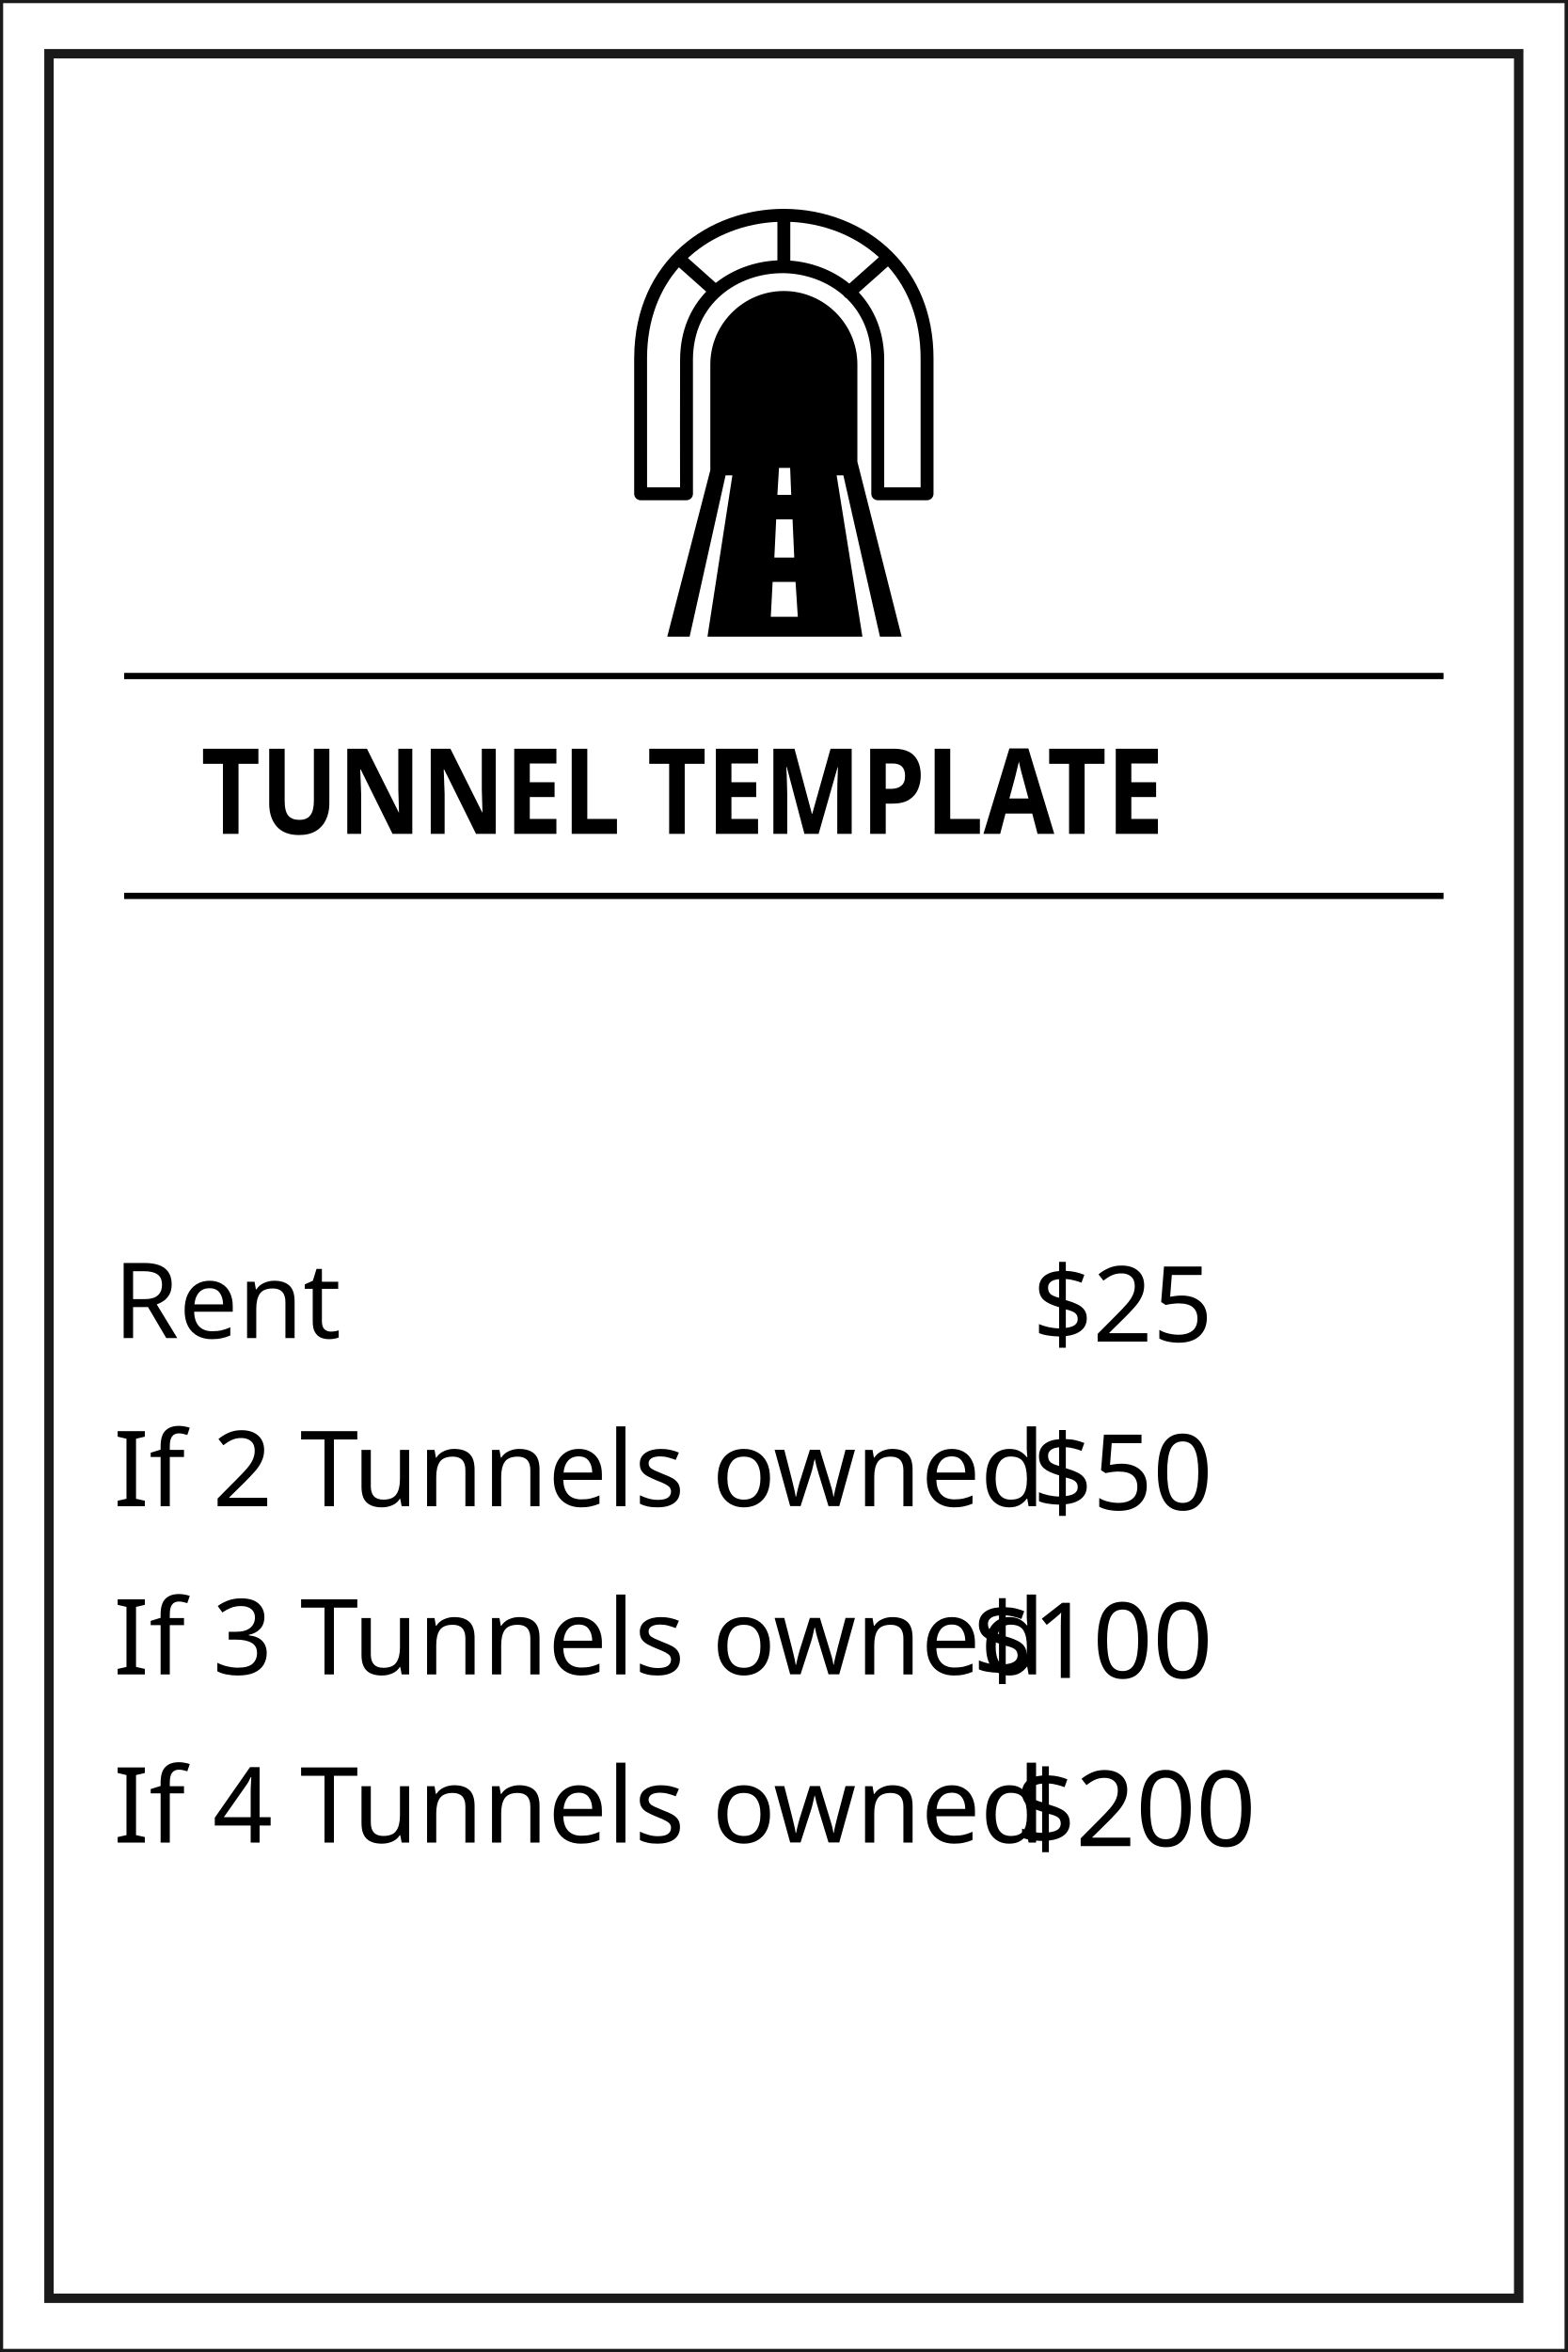
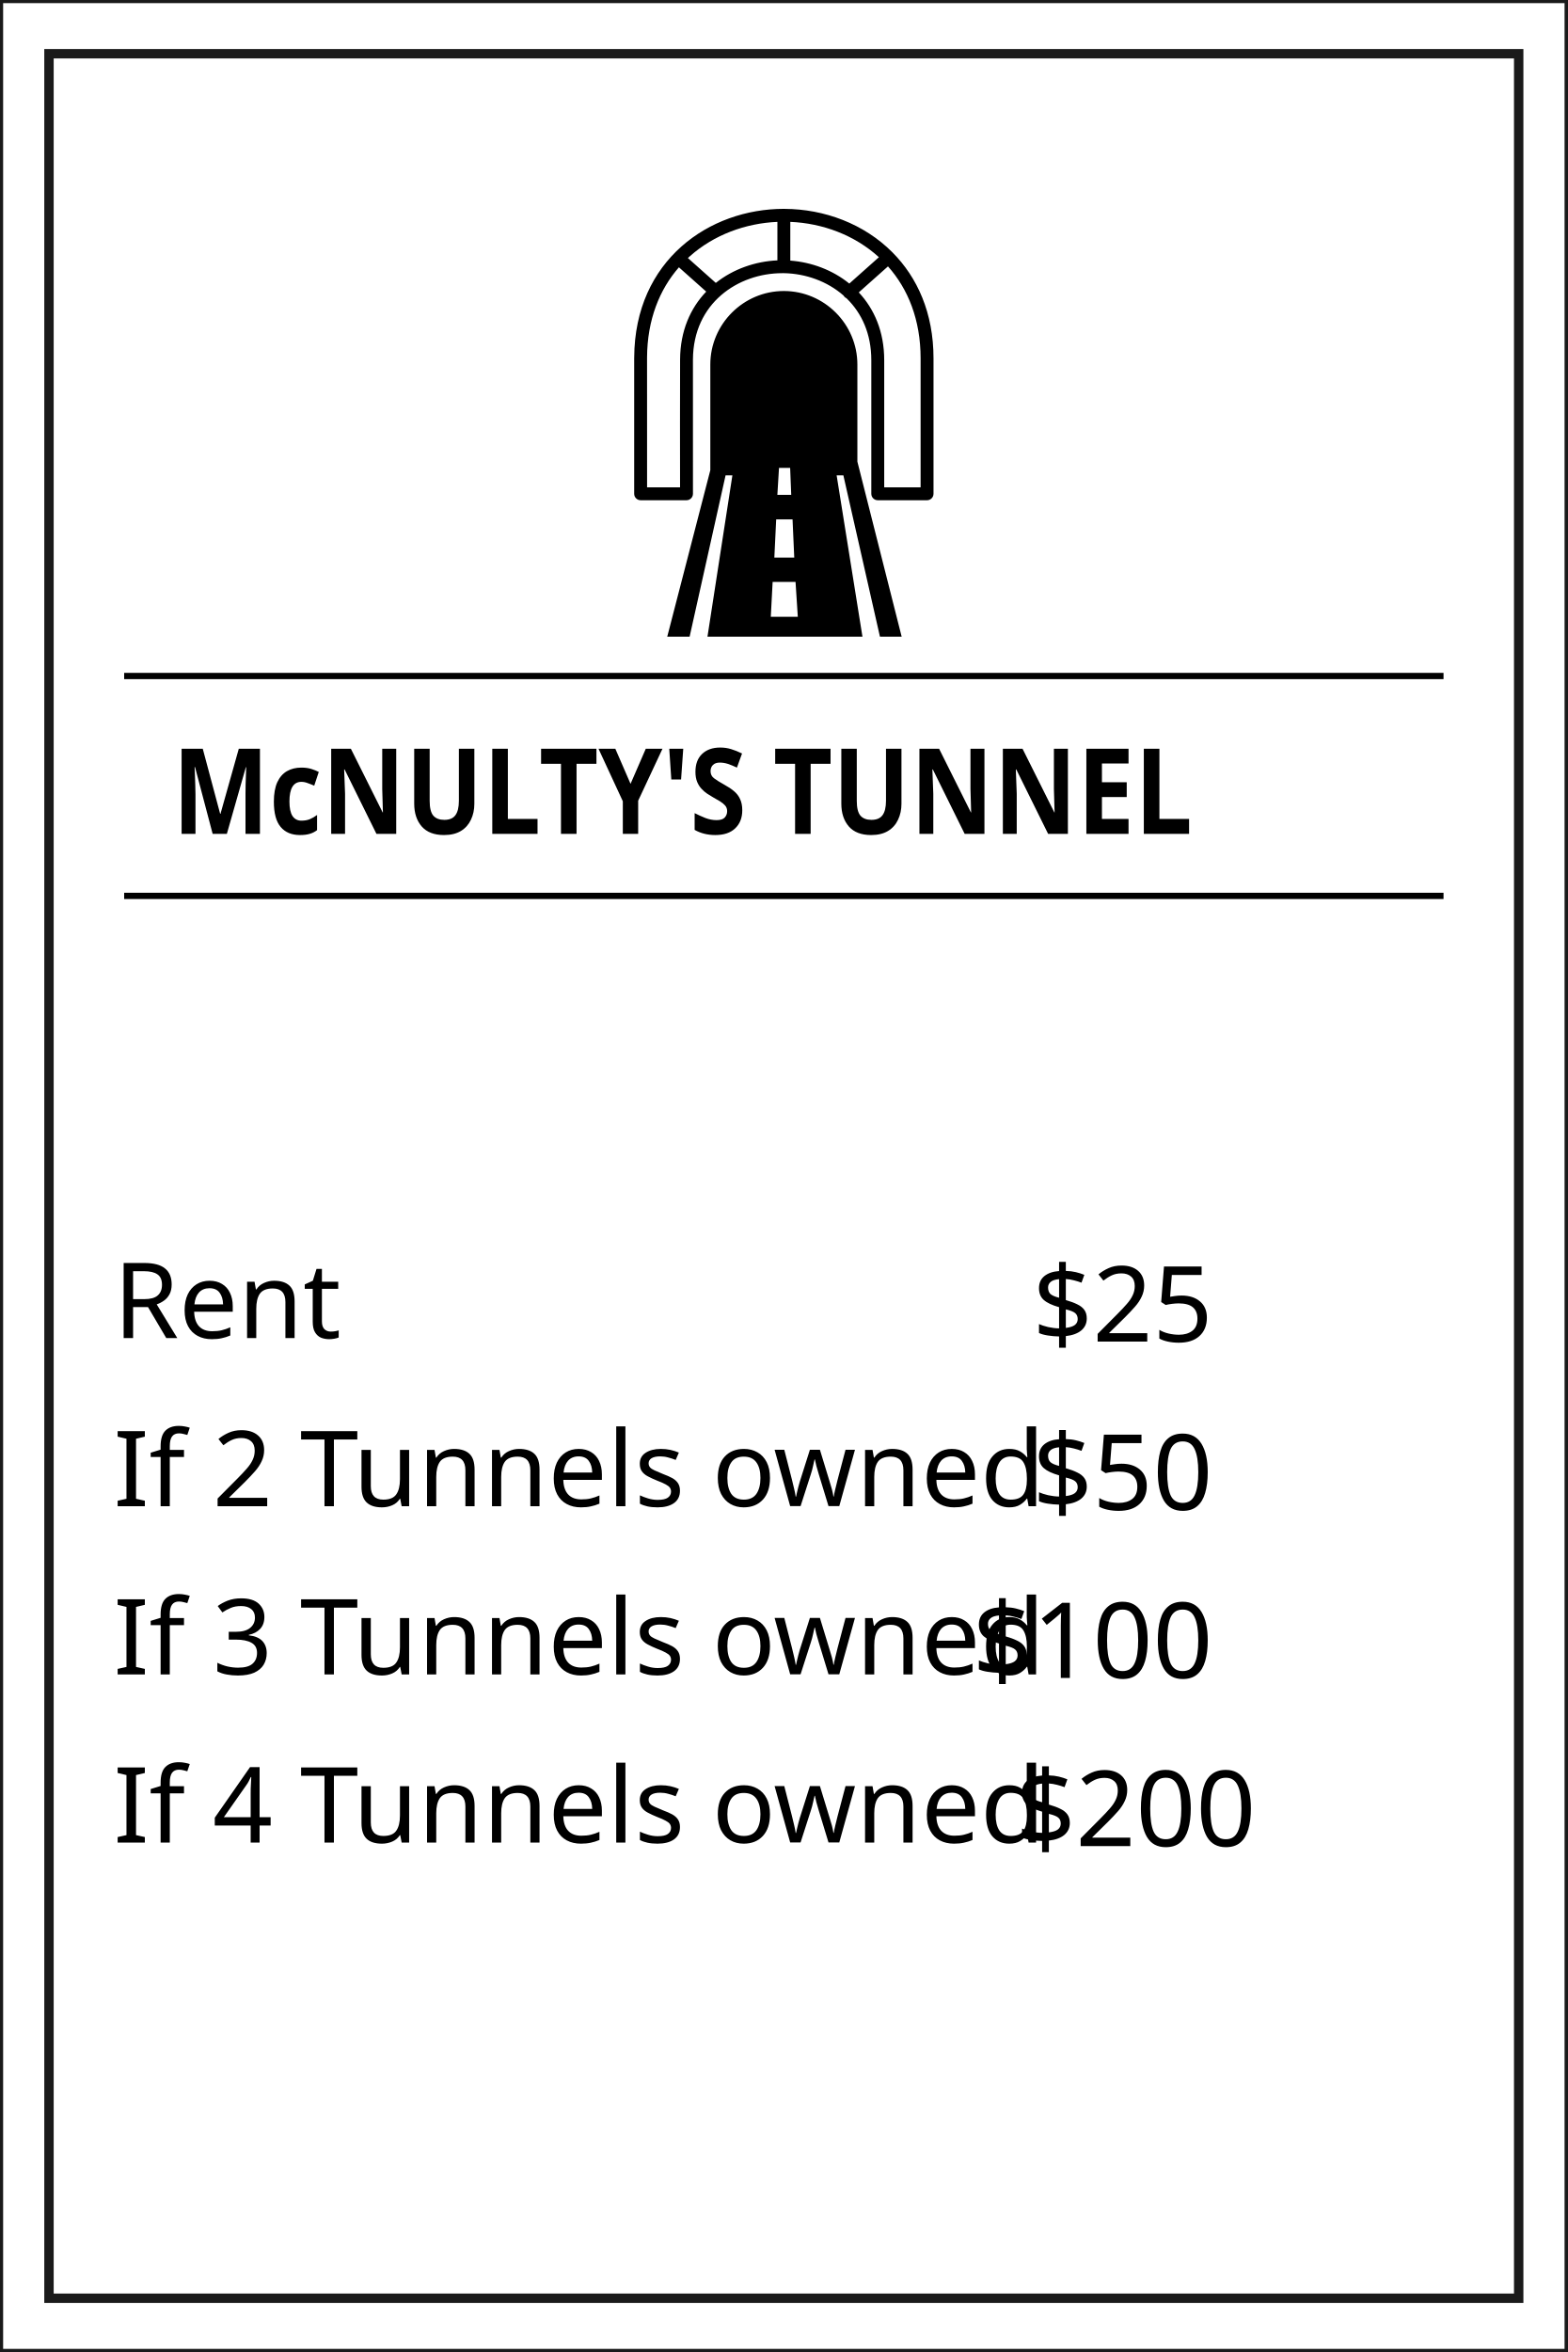
<svg xmlns="http://www.w3.org/2000/svg" width="200mm" height="300mm" viewBox="0 0 200 300" version="1.1" id="svg1" xml:space="preserve">
  <defs id="defs1">
    <rect x="640.711" y="884.551" width="91.575" height="223.402" id="rect3" />
    <linearGradient id="swatch1">
      <stop style="stop-color:#ffff00;stop-opacity:1;" offset="0" id="stop1" />
    </linearGradient>
  </defs>
  <g id="layer1">
    <rect style="fill:#ffffff;stroke:#1a1a1a;stroke-width:0.8;paint-order:markers fill stroke" id="rect2" width="200" height="300" x="0" y="0" />
    <rect style="fill:none;stroke:#1a1a1a;stroke-width:1.2;stroke-dasharray:none;paint-order:stroke fill markers" id="rect1" width="187.501" height="286.291" x="6.249" y="6.854" />
    <g id="g17" transform="translate(0.9512508,85.09581)">
      <g id="g6">
        <text xml:space="preserve" style="font-style:normal;font-weight:normal;font-size:10.583px;line-height:1.6;font-family:sans-serif;fill:#000000;fill-opacity:1;stroke:none;stroke-width:0.265" x="13.529" y="85.576" id="text1">
          <tspan id="tspan38" x="13.529" y="85.576" style="font-style:normal;font-variant:normal;font-weight:normal;font-stretch:normal;font-size:13.406px;line-height:1.6;font-family:Sans;-inkscape-font-specification:'Sans, Normal';font-variant-ligatures:normal;font-variant-caps:normal;font-variant-numeric:normal;font-variant-east-asian:normal">Rent</tspan>
          <tspan id="tspan39" x="13.529" y="107.025" style="font-style:normal;font-variant:normal;font-weight:normal;font-stretch:normal;font-size:13.406px;line-height:1.6;font-family:Sans;-inkscape-font-specification:'Sans, Normal';font-variant-ligatures:normal;font-variant-caps:normal;font-variant-numeric:normal;font-variant-east-asian:normal">If 2 Tunnels owned</tspan>
          <tspan id="tspan40" x="13.529" y="128.474" style="font-style:normal;font-variant:normal;font-weight:normal;font-stretch:normal;font-size:13.406px;line-height:1.6;font-family:Sans;-inkscape-font-specification:'Sans, Normal';font-variant-ligatures:normal;font-variant-caps:normal;font-variant-numeric:normal;font-variant-east-asian:normal">If 3 Tunnels owned</tspan>
          <tspan id="tspan44" x="13.529" y="149.923" style="font-style:normal;font-variant:normal;font-weight:normal;font-stretch:normal;font-size:13.406px;line-height:1.6;font-family:Sans;-inkscape-font-specification:'Sans, Normal';font-variant-ligatures:normal;font-variant-caps:normal;font-variant-numeric:normal;font-variant-east-asian:normal">If 4 Tunnels owned</tspan>
        </text>
        <text xml:space="preserve" style="font-style:normal;font-weight:normal;font-size:10.583px;line-height:1.6;font-family:sans-serif;text-align:end;text-anchor:end;fill:#000000;fill-opacity:1;stroke:none;stroke-width:0.265" x="184.047" y="86.026" id="text11">
          <tspan id="tspan11" style="font-style:normal;font-variant:normal;font-weight:normal;font-stretch:normal;font-size:13.406px;line-height:1.6;font-family:Sans;-inkscape-font-specification:'Sans, Normal';font-variant-ligatures:normal;font-variant-caps:normal;font-variant-numeric:normal;font-variant-east-asian:normal;text-align:end;text-anchor:end;stroke-width:0.265" x="184.047" y="86.026">$25</tspan>
          <tspan style="font-style:normal;font-variant:normal;font-weight:normal;font-stretch:normal;font-size:13.406px;line-height:1.6;font-family:Sans;-inkscape-font-specification:'Sans, Normal';font-variant-ligatures:normal;font-variant-caps:normal;font-variant-numeric:normal;font-variant-east-asian:normal;text-align:end;text-anchor:end;stroke-width:0.265" x="184.047" y="107.475" id="tspan12">$50</tspan>
          <tspan style="font-style:normal;font-variant:normal;font-weight:normal;font-stretch:normal;font-size:13.406px;line-height:1.6;font-family:Sans;-inkscape-font-specification:'Sans, Normal';font-variant-ligatures:normal;font-variant-caps:normal;font-variant-numeric:normal;font-variant-east-asian:normal;text-align:end;text-anchor:end;stroke-width:0.265" x="184.047" y="128.924" id="tspan13">$100</tspan>
          <tspan style="font-style:normal;font-variant:normal;font-weight:normal;font-stretch:normal;font-size:13.406px;line-height:1.6;font-family:Sans;-inkscape-font-specification:'Sans, Normal';font-variant-ligatures:normal;font-variant-caps:normal;font-variant-numeric:normal;font-variant-east-asian:normal;text-align:end;text-anchor:end;stroke-width:0.265" x="184.047" y="150.373" id="tspan17">$200</tspan>
        </text>
      </g>
    </g>
    <g id="g1" transform="translate(0,5.291667)">
      <path style="fill:none;stroke:#000000;stroke-width:0.8;stroke-linecap:butt;stroke-linejoin:miter;stroke-dasharray:none;stroke-opacity:1" d="M 15.84,108.98 H 184.16" id="path23" />
      <text xml:space="preserve" style="font-style:normal;font-weight:normal;font-size:14.111px;font-family:sans-serif;fill:#000000;fill-opacity:1;stroke:none;stroke-width:0.246" x="106.648" y="93.813" id="text50" transform="scale(0.9282208,1.07733)">
-         <tspan id="tspan50" style="font-weight:bold;font-size:14.111px;text-align:center;text-anchor:middle;stroke-width:0.246" x="106.648" y="93.813">TUNNEL TEMPLATE</tspan>
+         <tspan id="tspan50" style="font-weight:bold;font-size:14.111px;text-align:center;text-anchor:middle;stroke-width:0.246" x="106.648" y="93.813">McNULTY'S TUNNEL</tspan>
      </text>
      <path style="fill:none;stroke:#000000;stroke-width:0.8;stroke-linecap:butt;stroke-linejoin:miter;stroke-dasharray:none;stroke-opacity:1" d="M 15.84,80.934 H 184.16" id="path1" />
    </g>
    <g style="clip-rule:evenodd;fill-rule:evenodd;image-rendering:optimizeQuality;shape-rendering:geometricPrecision;text-rendering:geometricPrecision" id="g7" transform="matrix(0.1066688,0,0,0.1066688,80.90628,26.63854)">
      <path d="m 358,178.8 v 161.92 c 0,4.26 -3.46,7.72 -7.72,7.72 h -58.96 c -4.25,0 -7.71,-3.46 -7.71,-7.72 V 180.87 c 0,-31.61 -11.58,-56.19 -29.14,-73.43 l -0.59,-0.57 a 7.845,7.845 0 0 1 -2.55,-1.89 c -0.37,-0.42 -0.69,-0.87 -0.96,-1.34 -19.6,-17.18 -45.5,-26.2 -71.04,-26.72 L 179,76.93 178.39,76.91 177.61,76.9 177,76.93 c -26.14,0 -52.81,8.88 -72.94,26.25 -20.02,17.28 -33.62,43.08 -33.78,77.04 l 0.02,160.5 c 0,4.26 -3.45,7.72 -7.71,7.72 H 7.72 C 3.46,348.44 0,344.98 0,340.72 V 178.8 l 0.03,-1.12 C 0.33,119.4 22.84,74.98 56.46,45.08 90,15.25 134.56,0 179.05,0 l 0.15,0.01 h 0.21 L 180,0.03 C 227.47,0.27 274.87,17.86 308.82,51.96 338.6,81.88 358,124.37 358,178.8 Z M 39.55,511.55 91.06,312.51 V 186.19 c 0,-48.37 39.57,-87.94 87.94,-87.94 48.37,0 87.95,39.57 87.95,87.94 V 302.28 L 319.9,511.55 H 293.93 L 250.2,318.68 h -8.06 l 30.87,192.87 H 87.66 l 29.8,-192.87 h -8.15 L 66.32,511.55 Z M 64.25,58.83 97.62,88.55 c 21.02,-16.7 47.43,-25.78 73.67,-26.93 V 15.57 c -38.25,1.68 -75.9,15.51 -104.58,41.02 -0.83,0.74 -1.65,1.49 -2.46,2.24 z M 86.16,98.98 53.51,69.91 C 30.39,96.4 15.63,132.45 15.4,177.71 l 0.03,155.3 h 39.44 c 0,-50.94 -0.19,-101.94 0.04,-152.85 0.17,-34.36 12.45,-61.53 31.25,-81.18 z M 186.72,15.57 v 46.32 c 25.3,1.89 50.49,11.14 70.58,27.46 L 292.7,57.83 C 263.83,31.49 225.57,17.22 186.72,15.57 Z m 116.83,53.24 -34.93,31.1 c 18.46,19.74 30.42,46.85 30.42,80.96 v 152.14 h 43.53 V 178.8 c 0,-46.43 -15.19,-83.22 -39.02,-109.99 z M 173.21,309.75 h 13.33 l 1.29,32.25 h -16.57 l 1.41,-23.32 z m -3.37,61.55 h 19.57 l 2.04,45.72 h -23.81 z m -4.25,74.82 h 27.4 l 2.71,41.68 h -32.31 z" id="path1-5" />
    </g>
  </g>
</svg>
